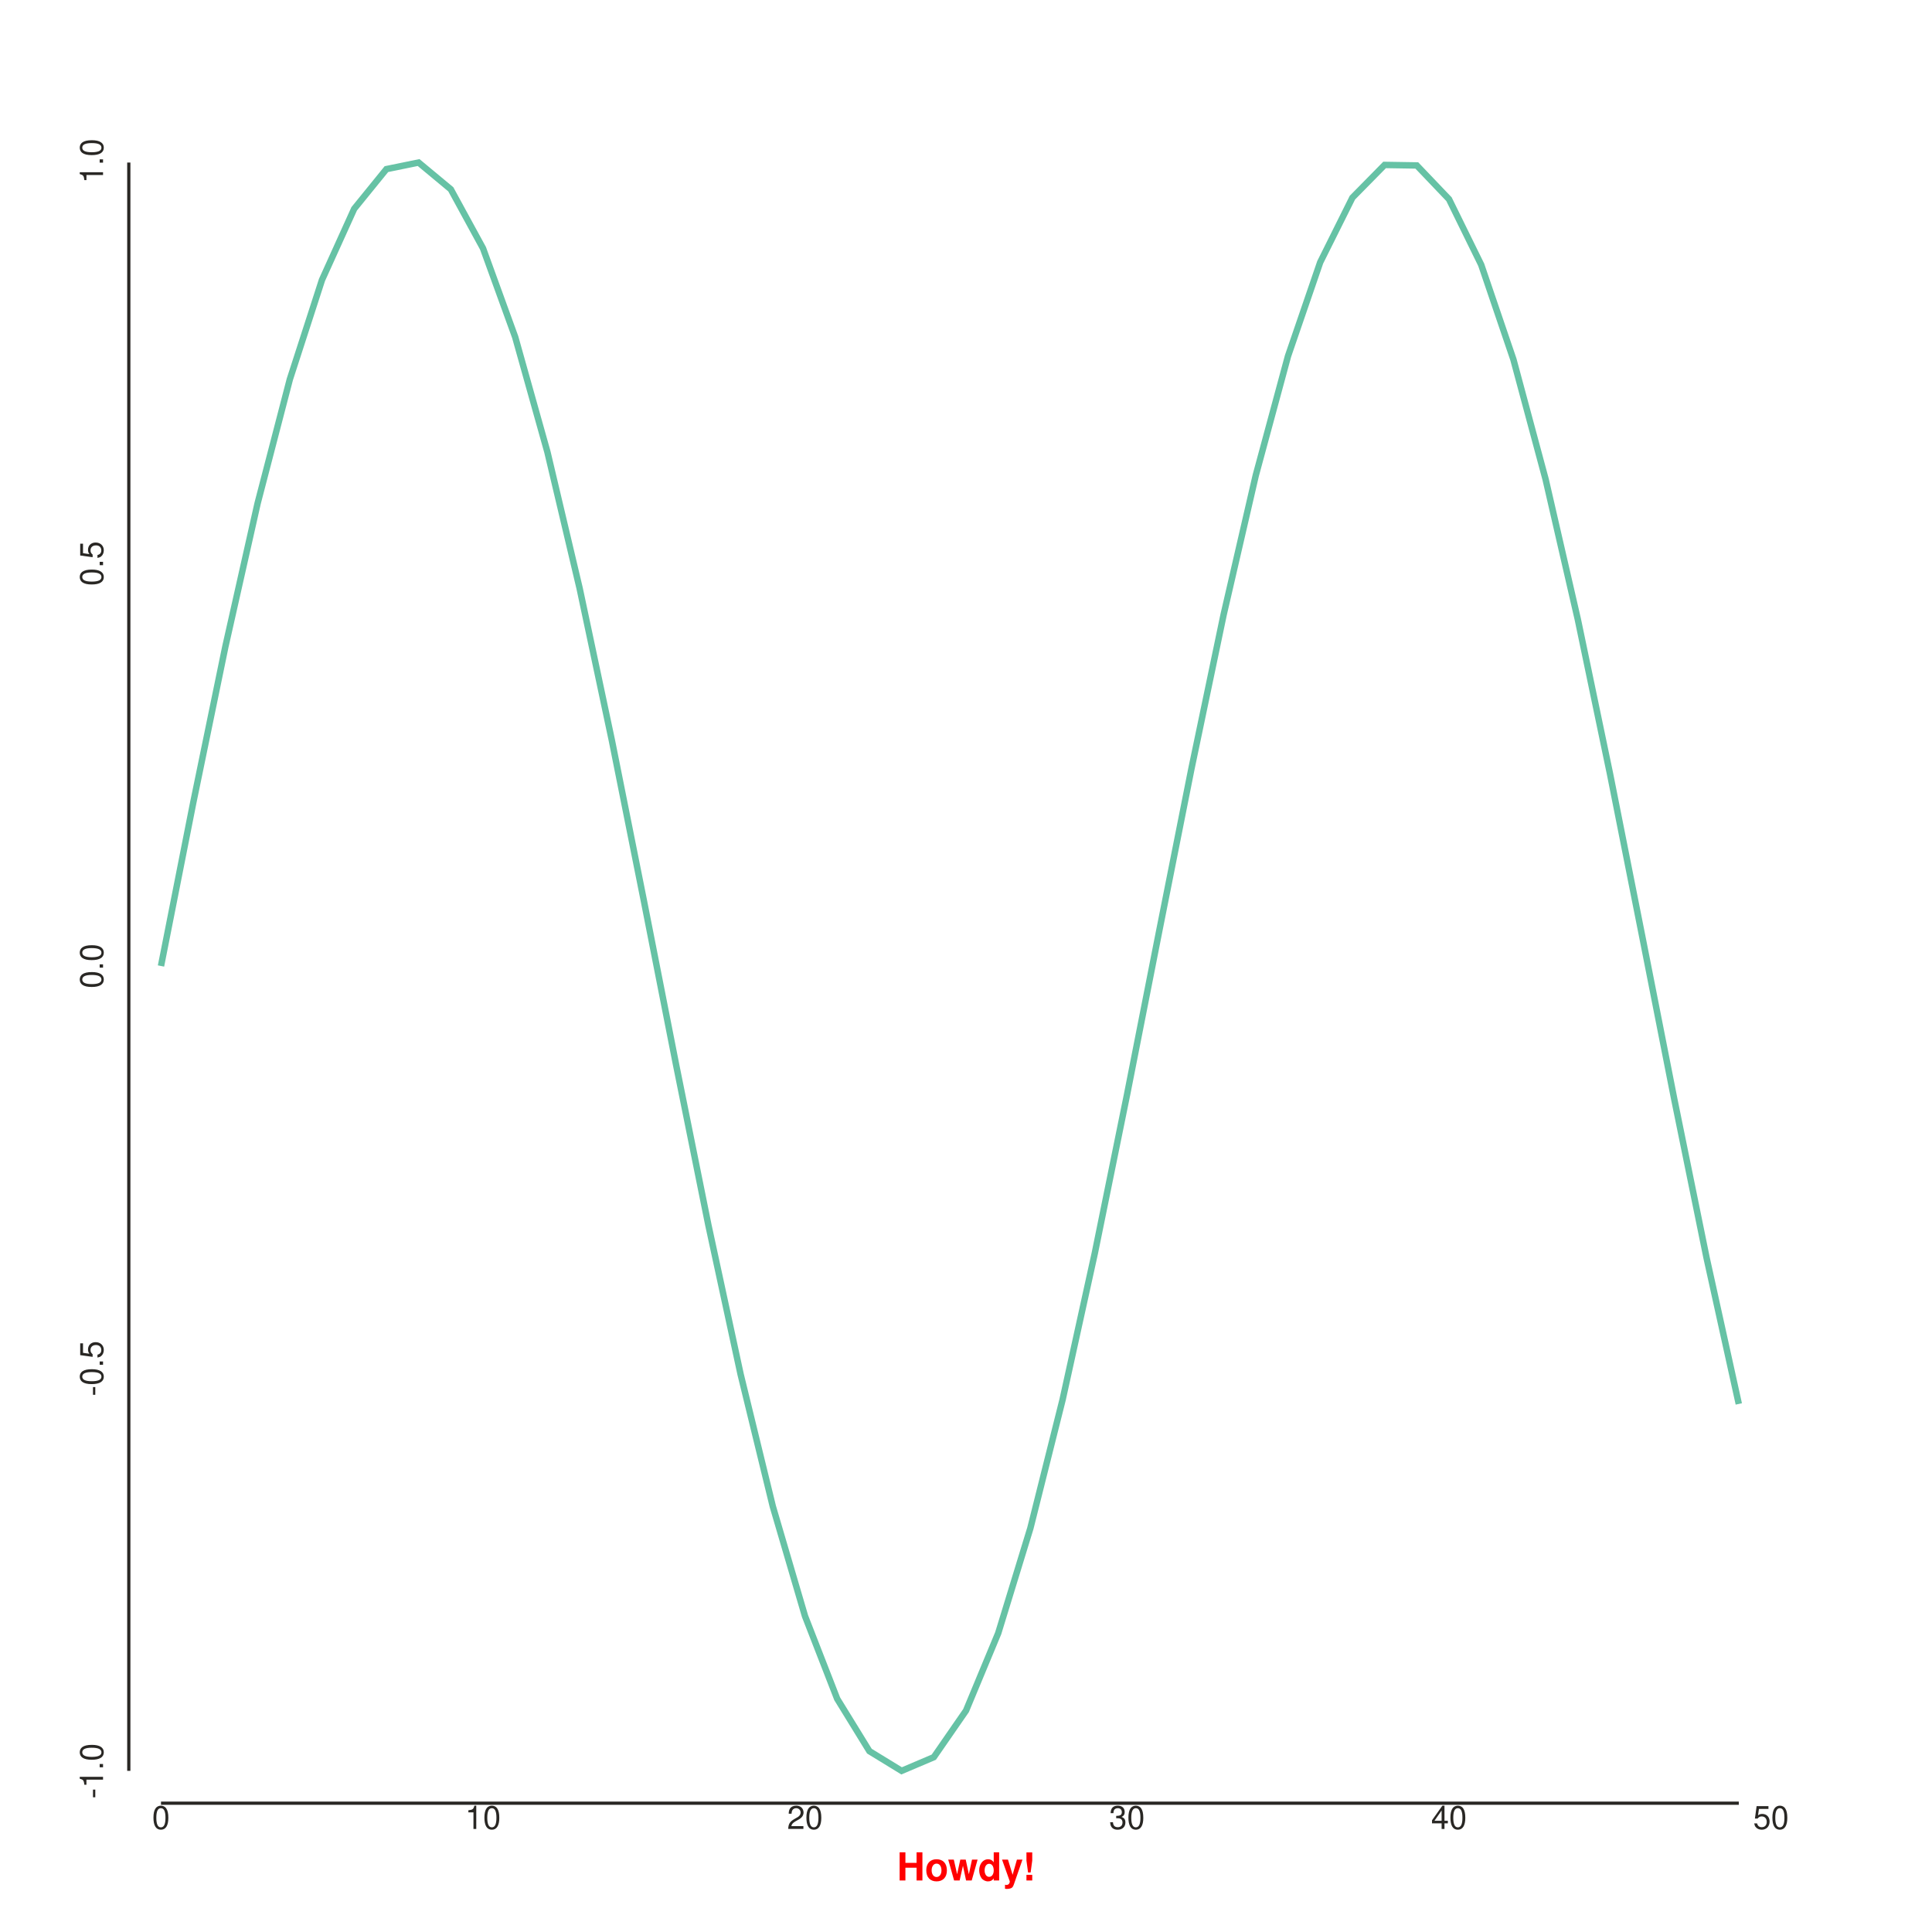
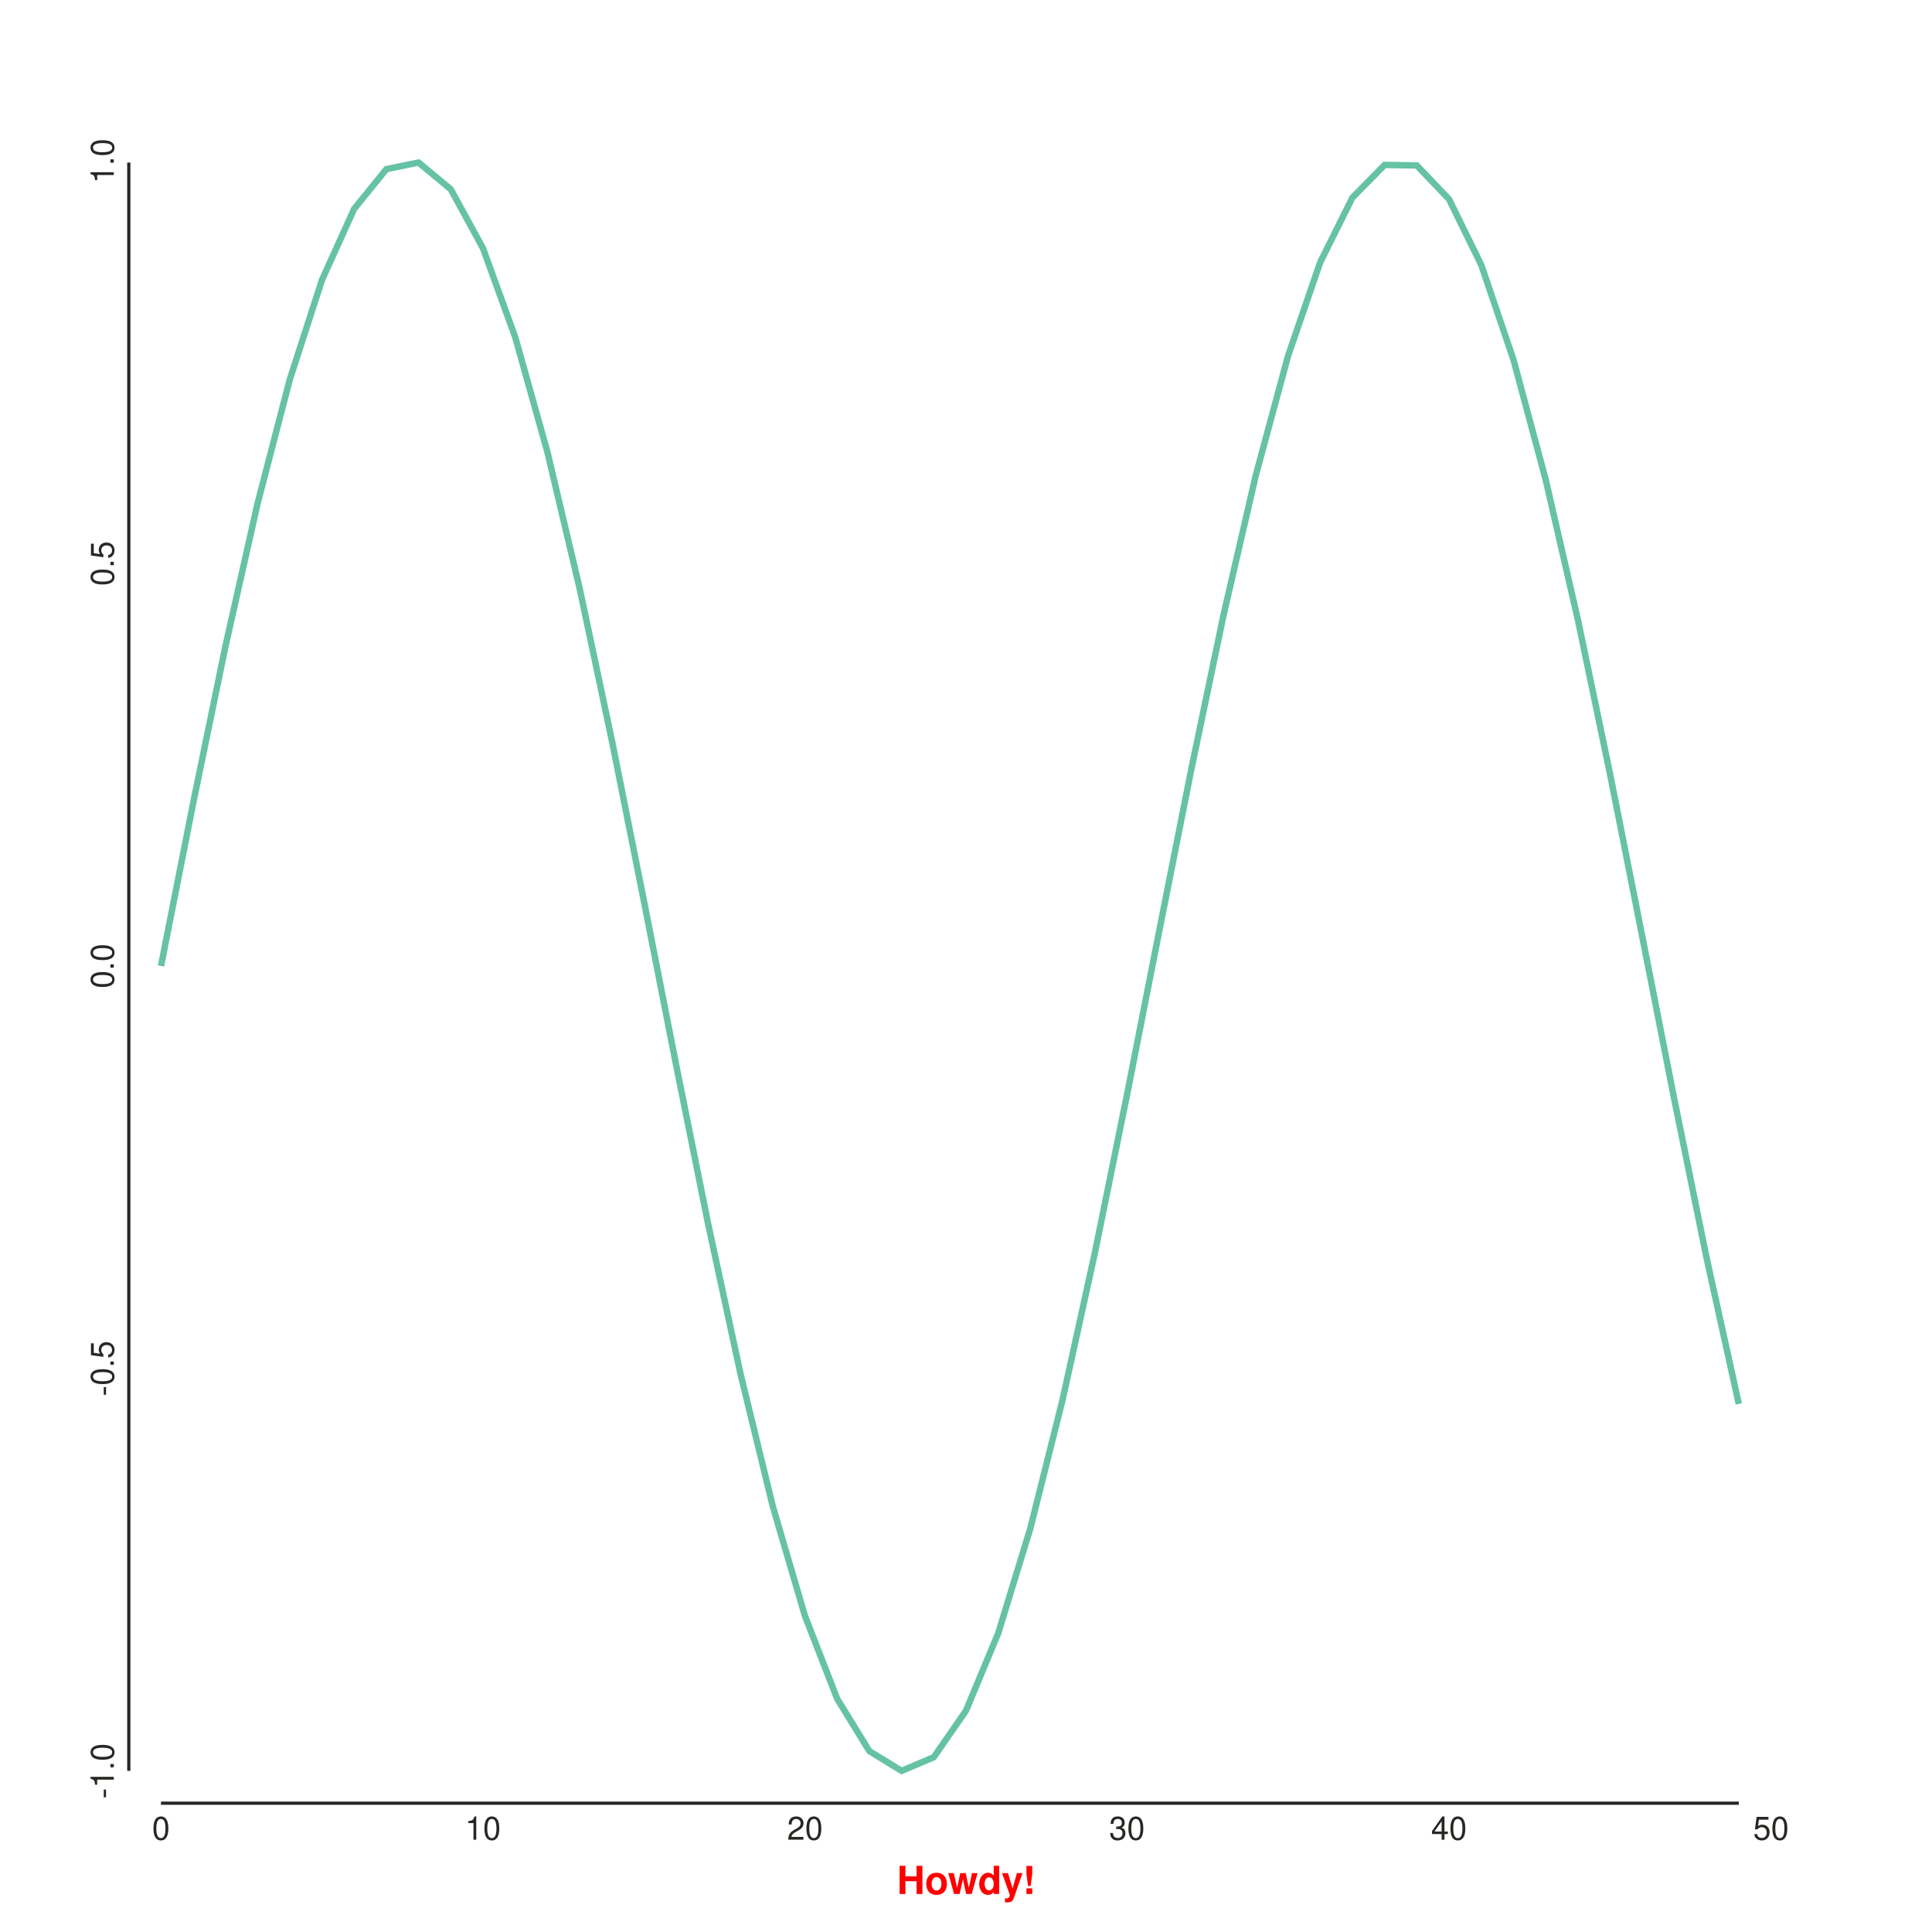
- <svg xmlns="http://www.w3.org/2000/svg" height="600px" id="tf5899666306141478db0bc193428b887" preserveAspectRatio="xMidYMid meet" style="background-color:transparent;fill:rgb(16.1%,15.3%,14.1%);fill-opacity:1.0;font-family:Helvetica;font-size:12px;opacity:1.0;stroke:rgb(16.1%,15.3%,14.1%);stroke-opacity:1.0;stroke-width:1.0" viewBox="0 0 600 600" width="600px">
-   <g class="toyplot-axes-Cartesian" id="teb40dba7dc6d45d98706693c56ed975c">
-     <clipPath id="tfcca14735a2642478bf0215337e318cf">
+ <svg xmlns="http://www.w3.org/2000/svg" height="600px" id="t900eb2aa419044c8a9bc8c4d11af253f" preserveAspectRatio="xMidYMid meet" style="background-color:transparent;fill:rgb(16.1%,15.3%,14.1%);fill-opacity:1.0;font-family:Helvetica;font-size:12px;opacity:1.0;stroke:rgb(16.1%,15.3%,14.1%);stroke-opacity:1.0;stroke-width:1.0" viewBox="0 0 600 600" width="600px">
+   <g class="toyplot-axes-Cartesian" id="tc66207fce41f4c998c9986b1be85cbff">
+     <clipPath id="tc8be7d5b6b5f40aa970e640cc4e9ab20">
      <rect height="520.0" width="520.0" x="40.0" y="40.0" />
    </clipPath>
-     <g class="toyplot-coordinate-events" clip-path="url(#tfcca14735a2642478bf0215337e318cf)" style="cursor:crosshair">
+     <g class="toyplot-coordinate-events" clip-path="url(#tc8be7d5b6b5f40aa970e640cc4e9ab20)" style="cursor:crosshair">
      <rect height="520.0" style="pointer-events:all;visibility:hidden" width="520.0" x="40.0" y="40.0" />
-       <g class="toyplot-mark-Plot" id="taf859660580349458521d5961554a4dd" style="fill:none">
+       <g class="toyplot-mark-Plot" id="tc72820e23075495cae6a7bcca5dbf776" style="fill:none">
        <g class="toyplot-Series">
          <path d="M 50.0 300.0 L 60.0 249.333 L 70.0 200.769 L 80.0 156.323 L 90.0 117.841 L 100.0 86.92 L 110.0 64.842 L 120 52.524 L 130.0 50.478 L 140.0 58.788 L 150.0 77.11 L 160.0 104.683 L 170.0 140.362 L 180.0 182.668 L 190 229.843 L 200.0 279.93 L 210.0 330.85 L 220.0 380.489 L 230.0 426.788 L 240.0 467.824 L 250.0 501.895 L 260.0 527.587 L 270.0 543.832 L 280.0 549.957 L 290.0 545.708 L 300.0 531.26 L 310.0 507.214 L 320.0 474.568 L 330 434.676 L 340.0 389.195 L 350.0 340.011 L 360.0 289.167 L 370.0 238.772 L 380.0 190.919 L 390.0 147.593 L 400.0 110.593 L 410.0 81.454 L 420.0 61.386 L 430.0 51.221 L 440.0 51.382 L 450.0 61.862 L 460.0 82.226 L 470.0 111.628 L 480.0 148.849 L 490.0 192.344 L 500.0 240.306 L 510.0 290.746 L 520.0 341.571 L 530.0 390.67 L 540.0 436.005" style="stroke:rgb(40%,76.1%,64.7%);stroke-opacity:1.0;stroke-width:2.0" />
        </g>
      </g>
    </g>
    <g class="toyplot-coordinates" style="visibility:hidden">
      <rect height="14.0" style="fill:rgb(100%,100%,100%);fill-opacity:1.0;opacity:0.75;stroke:none" width="90.0" x="450.0" y="60.0" />
      <text style="alignment-baseline:middle;font-size:10px;font-weight:normal;stroke:none;text-anchor:middle" x="495.0" y="67.0" />
    </g>
-     <g class="toyplot-axes-Axis" id="tfc2a497a74bb414ea5ac6dbc45e34e7a" transform="translate(50.0,550.0) rotate(0.0) translate(0,10.0)">
+     <g class="toyplot-axes-Axis" id="t172bc0e03e8a499ba3c177ba4ca3d709" transform="translate(50.0,550.0) rotate(0.0) translate(0,10.0)">
      <line style="" x1="0" x2="490.0" y1="0" y2="0" />
      <g>
-         <text style="alignment-baseline:middle;baseline-shift:-80%;font-size:10px;font-weight:normal;stroke:none;text-anchor:middle" transform="translate(0.0,0) rotate(0)" x="0" y="0">0</text>
-         <text style="alignment-baseline:middle;baseline-shift:-80%;font-size:10px;font-weight:normal;stroke:none;text-anchor:middle" transform="translate(100.0,0) rotate(0)" x="0" y="0">10</text>
-         <text style="alignment-baseline:middle;baseline-shift:-80%;font-size:10px;font-weight:normal;stroke:none;text-anchor:middle" transform="translate(200.0,0) rotate(0)" x="0" y="0">20</text>
-         <text style="alignment-baseline:middle;baseline-shift:-80%;font-size:10px;font-weight:normal;stroke:none;text-anchor:middle" transform="translate(300.0,0) rotate(0)" x="0" y="0">30</text>
-         <text style="alignment-baseline:middle;baseline-shift:-80%;font-size:10px;font-weight:normal;stroke:none;text-anchor:middle" transform="translate(400.0,0) rotate(0)" x="0" y="0">40</text>
-         <text style="alignment-baseline:middle;baseline-shift:-80%;font-size:10px;font-weight:normal;stroke:none;text-anchor:middle" transform="translate(500.0,0) rotate(0)" x="0" y="0">50</text>
+         <text style="dominant-baseline:middle;font-size:10px;font-weight:normal;stroke:none;text-anchor:middle" transform="translate(0.0,0)translate(0,8.0)">
+           <tspan dominant-baseline="inherit">0</tspan>
+         </text>
+         <text style="dominant-baseline:middle;font-size:10px;font-weight:normal;stroke:none;text-anchor:middle" transform="translate(100.0,0)translate(0,8.0)">
+           <tspan dominant-baseline="inherit">10</tspan>
+         </text>
+         <text style="dominant-baseline:middle;font-size:10px;font-weight:normal;stroke:none;text-anchor:middle" transform="translate(200.0,0)translate(0,8.0)">
+           <tspan dominant-baseline="inherit">20</tspan>
+         </text>
+         <text style="dominant-baseline:middle;font-size:10px;font-weight:normal;stroke:none;text-anchor:middle" transform="translate(300.0,0)translate(0,8.0)">
+           <tspan dominant-baseline="inherit">30</tspan>
+         </text>
+         <text style="dominant-baseline:middle;font-size:10px;font-weight:normal;stroke:none;text-anchor:middle" transform="translate(400.0,0)translate(0,8.0)">
+           <tspan dominant-baseline="inherit">40</tspan>
+         </text>
+         <text style="dominant-baseline:middle;font-size:10px;font-weight:normal;stroke:none;text-anchor:middle" transform="translate(500.0,0)translate(0,8.0)">
+           <tspan dominant-baseline="inherit">50</tspan>
+         </text>
      </g>
-       <text style="alignment-baseline:middle;baseline-shift:-200%;fill:rgb(100%,0%,0%);fill-opacity:1.0;font-weight:bold;stroke:none;text-anchor:middle" x="250.0" y="0">Howdy!</text>
+       <text style="dominant-baseline:middle;fill:rgb(100%,0%,0%);fill-opacity:1.0;font-size:12px;font-weight:bold;stroke:none;text-anchor:middle" transform="translate(250.0,0)translate(0,24.0)">
+         <tspan dominant-baseline="inherit">Howdy!</tspan>
+       </text>
    </g>
-     <g class="toyplot-axes-Axis" id="t1dbbc99d5cdb4c68b3fc7c1b487a5505" transform="translate(50.0,550.0) rotate(-90.0) translate(0,-10.0)">
+     <g class="toyplot-axes-Axis" id="t98473884eeb545d7a6ae08598e60994f" transform="translate(50.0,550.0) rotate(-90.0) translate(0,-10.0)">
      <line style="" x1="0.043" x2="499.522" y1="0" y2="0" />
      <g>
-         <text style="alignment-baseline:middle;baseline-shift:80%;font-size:10px;font-weight:normal;stroke:none;text-anchor:middle" transform="translate(0.0,0) rotate(0)" x="0" y="0">-1.0</text>
-         <text style="alignment-baseline:middle;baseline-shift:80%;font-size:10px;font-weight:normal;stroke:none;text-anchor:middle" transform="translate(125.0,0) rotate(0)" x="0" y="0">-0.5</text>
-         <text style="alignment-baseline:middle;baseline-shift:80%;font-size:10px;font-weight:normal;stroke:none;text-anchor:middle" transform="translate(250.0,0) rotate(0)" x="0" y="0">0.0</text>
-         <text style="alignment-baseline:middle;baseline-shift:80%;font-size:10px;font-weight:normal;stroke:none;text-anchor:middle" transform="translate(375.0,0) rotate(0)" x="0" y="0">0.5</text>
-         <text style="alignment-baseline:middle;baseline-shift:80%;font-size:10px;font-weight:normal;stroke:none;text-anchor:middle" transform="translate(500.0,0) rotate(0)" x="0" y="0">1.0</text>
+         <text style="dominant-baseline:middle;font-size:10px;font-weight:normal;stroke:none;text-anchor:middle" transform="translate(0.0,0)translate(0,-8.0)">
+           <tspan dominant-baseline="inherit">-1.0</tspan>
+         </text>
+         <text style="dominant-baseline:middle;font-size:10px;font-weight:normal;stroke:none;text-anchor:middle" transform="translate(125.0,0)translate(0,-8.0)">
+           <tspan dominant-baseline="inherit">-0.5</tspan>
+         </text>
+         <text style="dominant-baseline:middle;font-size:10px;font-weight:normal;stroke:none;text-anchor:middle" transform="translate(250.0,0)translate(0,-8.0)">
+           <tspan dominant-baseline="inherit">0.0</tspan>
+         </text>
+         <text style="dominant-baseline:middle;font-size:10px;font-weight:normal;stroke:none;text-anchor:middle" transform="translate(375.0,0)translate(0,-8.0)">
+           <tspan dominant-baseline="inherit">0.5</tspan>
+         </text>
+         <text style="dominant-baseline:middle;font-size:10px;font-weight:normal;stroke:none;text-anchor:middle" transform="translate(500.0,0)translate(0,-8.0)">
+           <tspan dominant-baseline="inherit">1.0</tspan>
+         </text>
      </g>
    </g>
  </g>
</svg>
